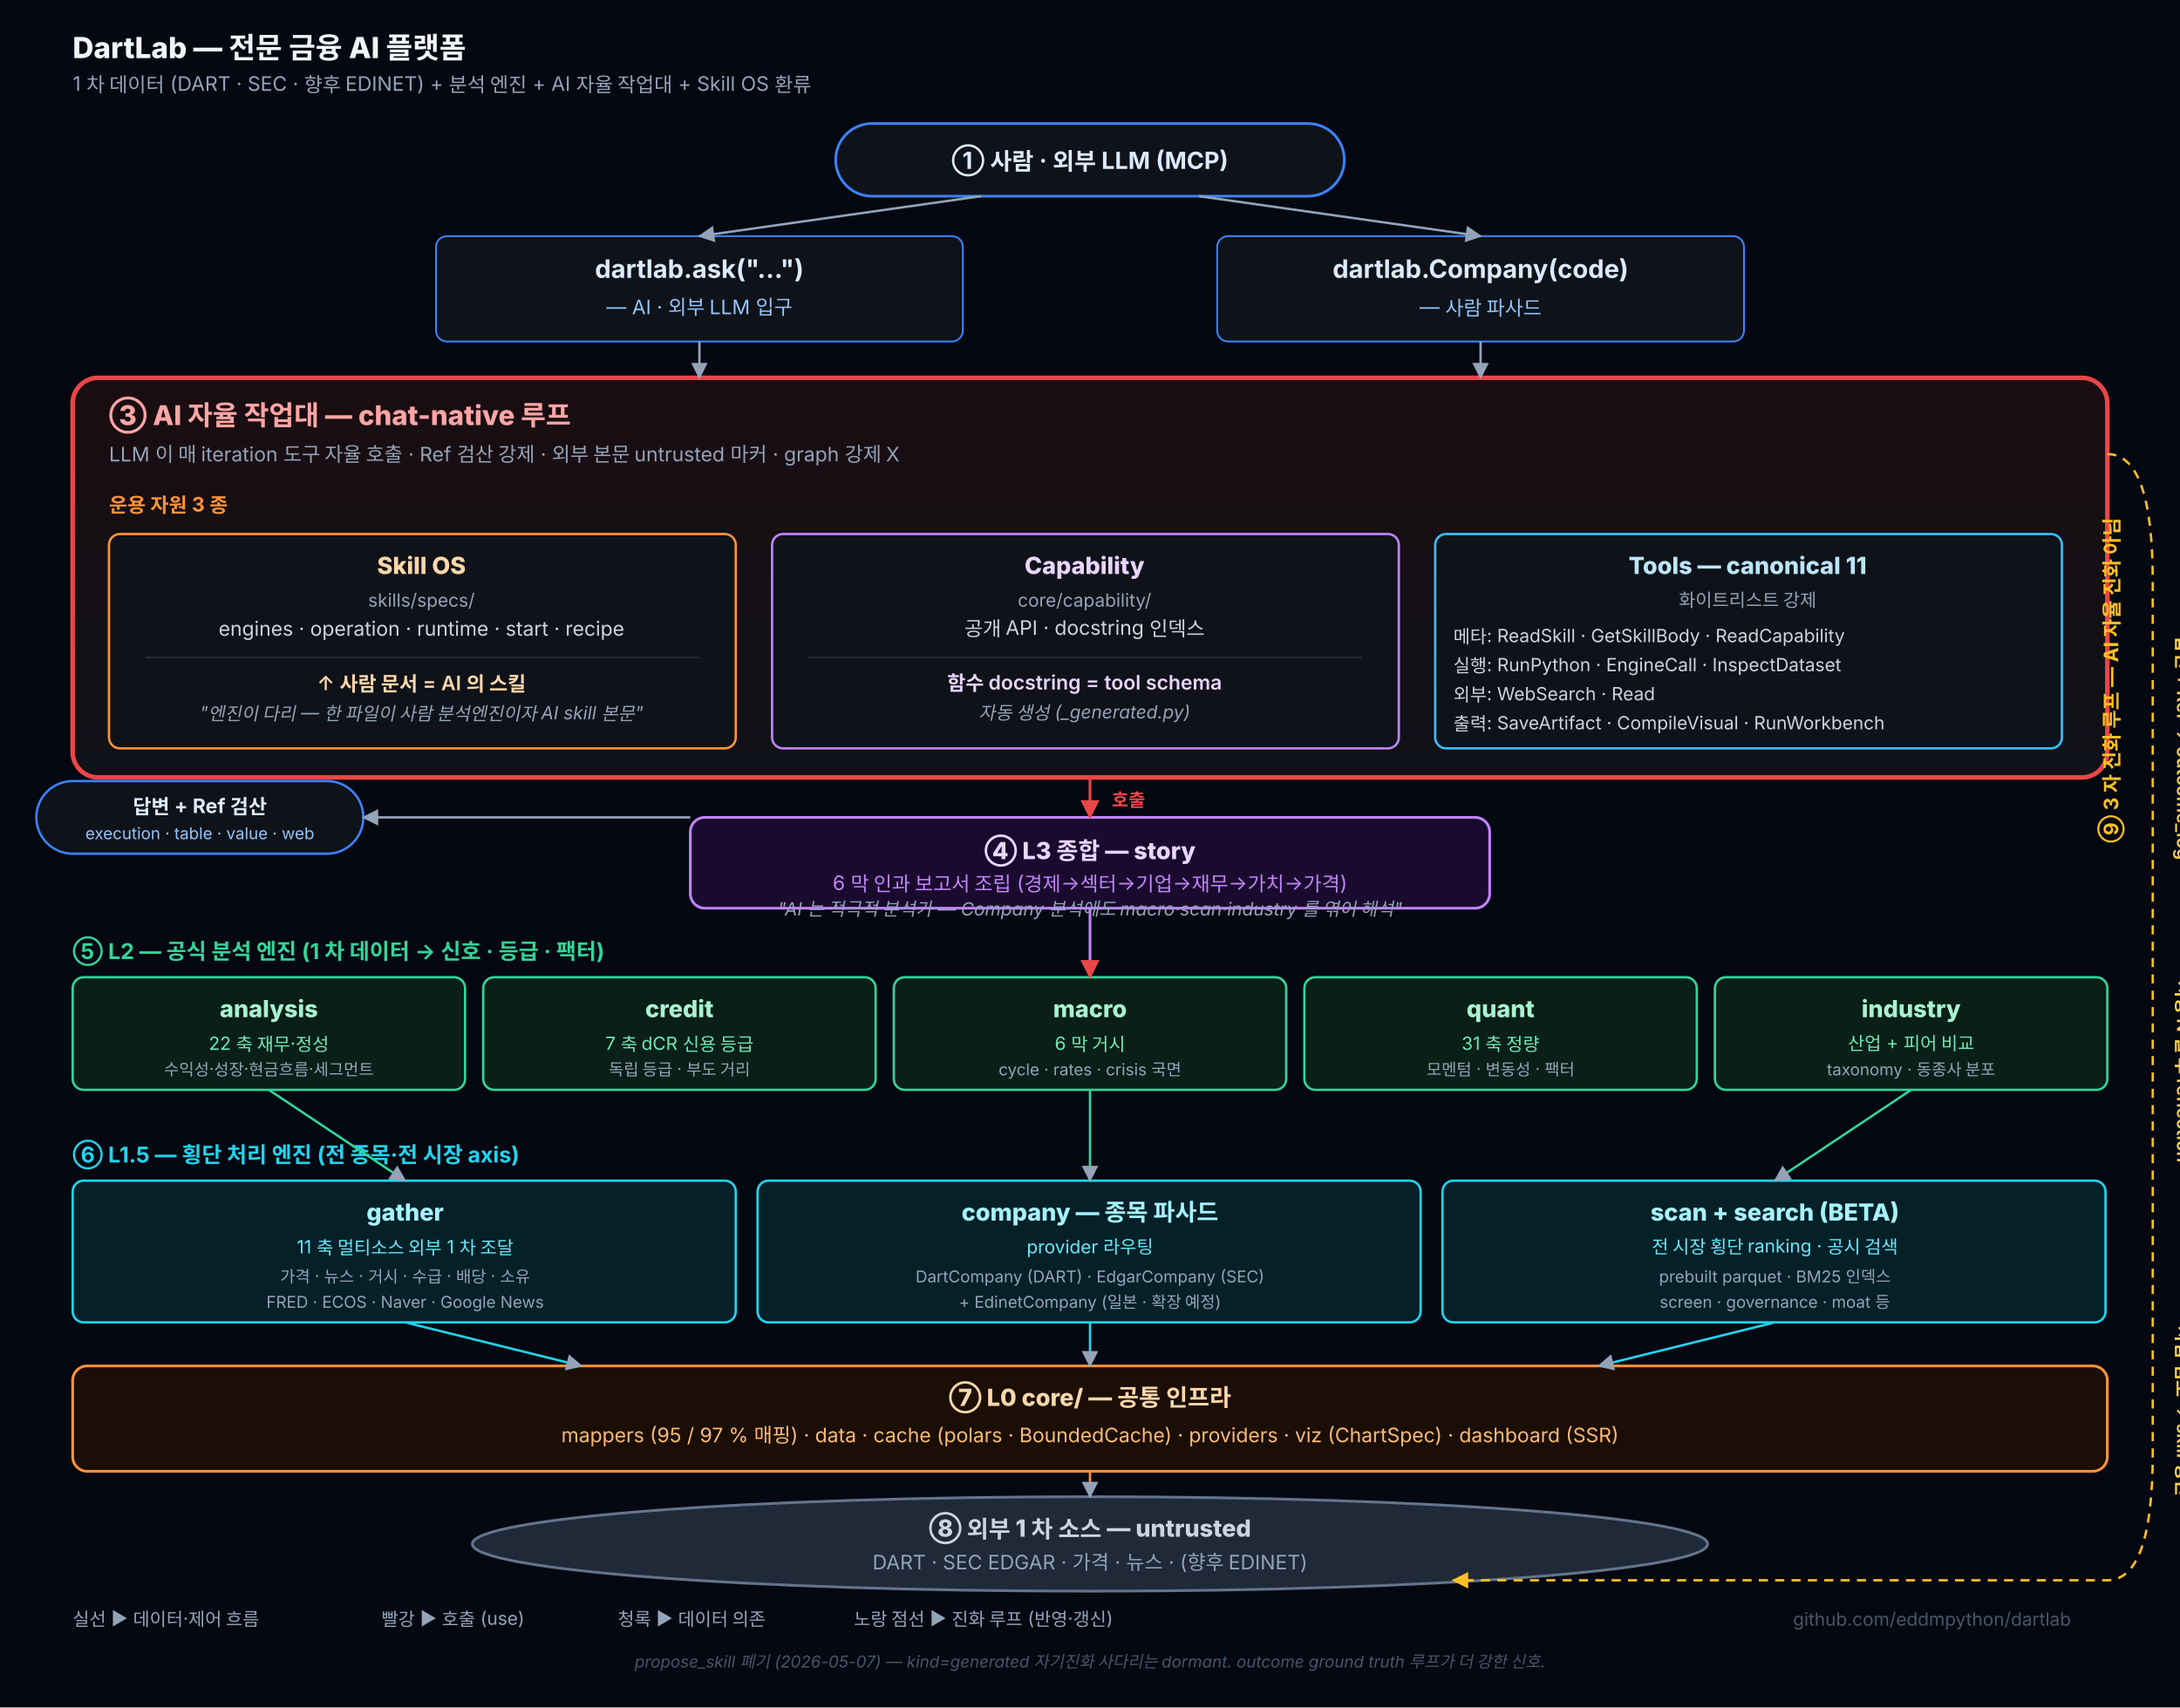
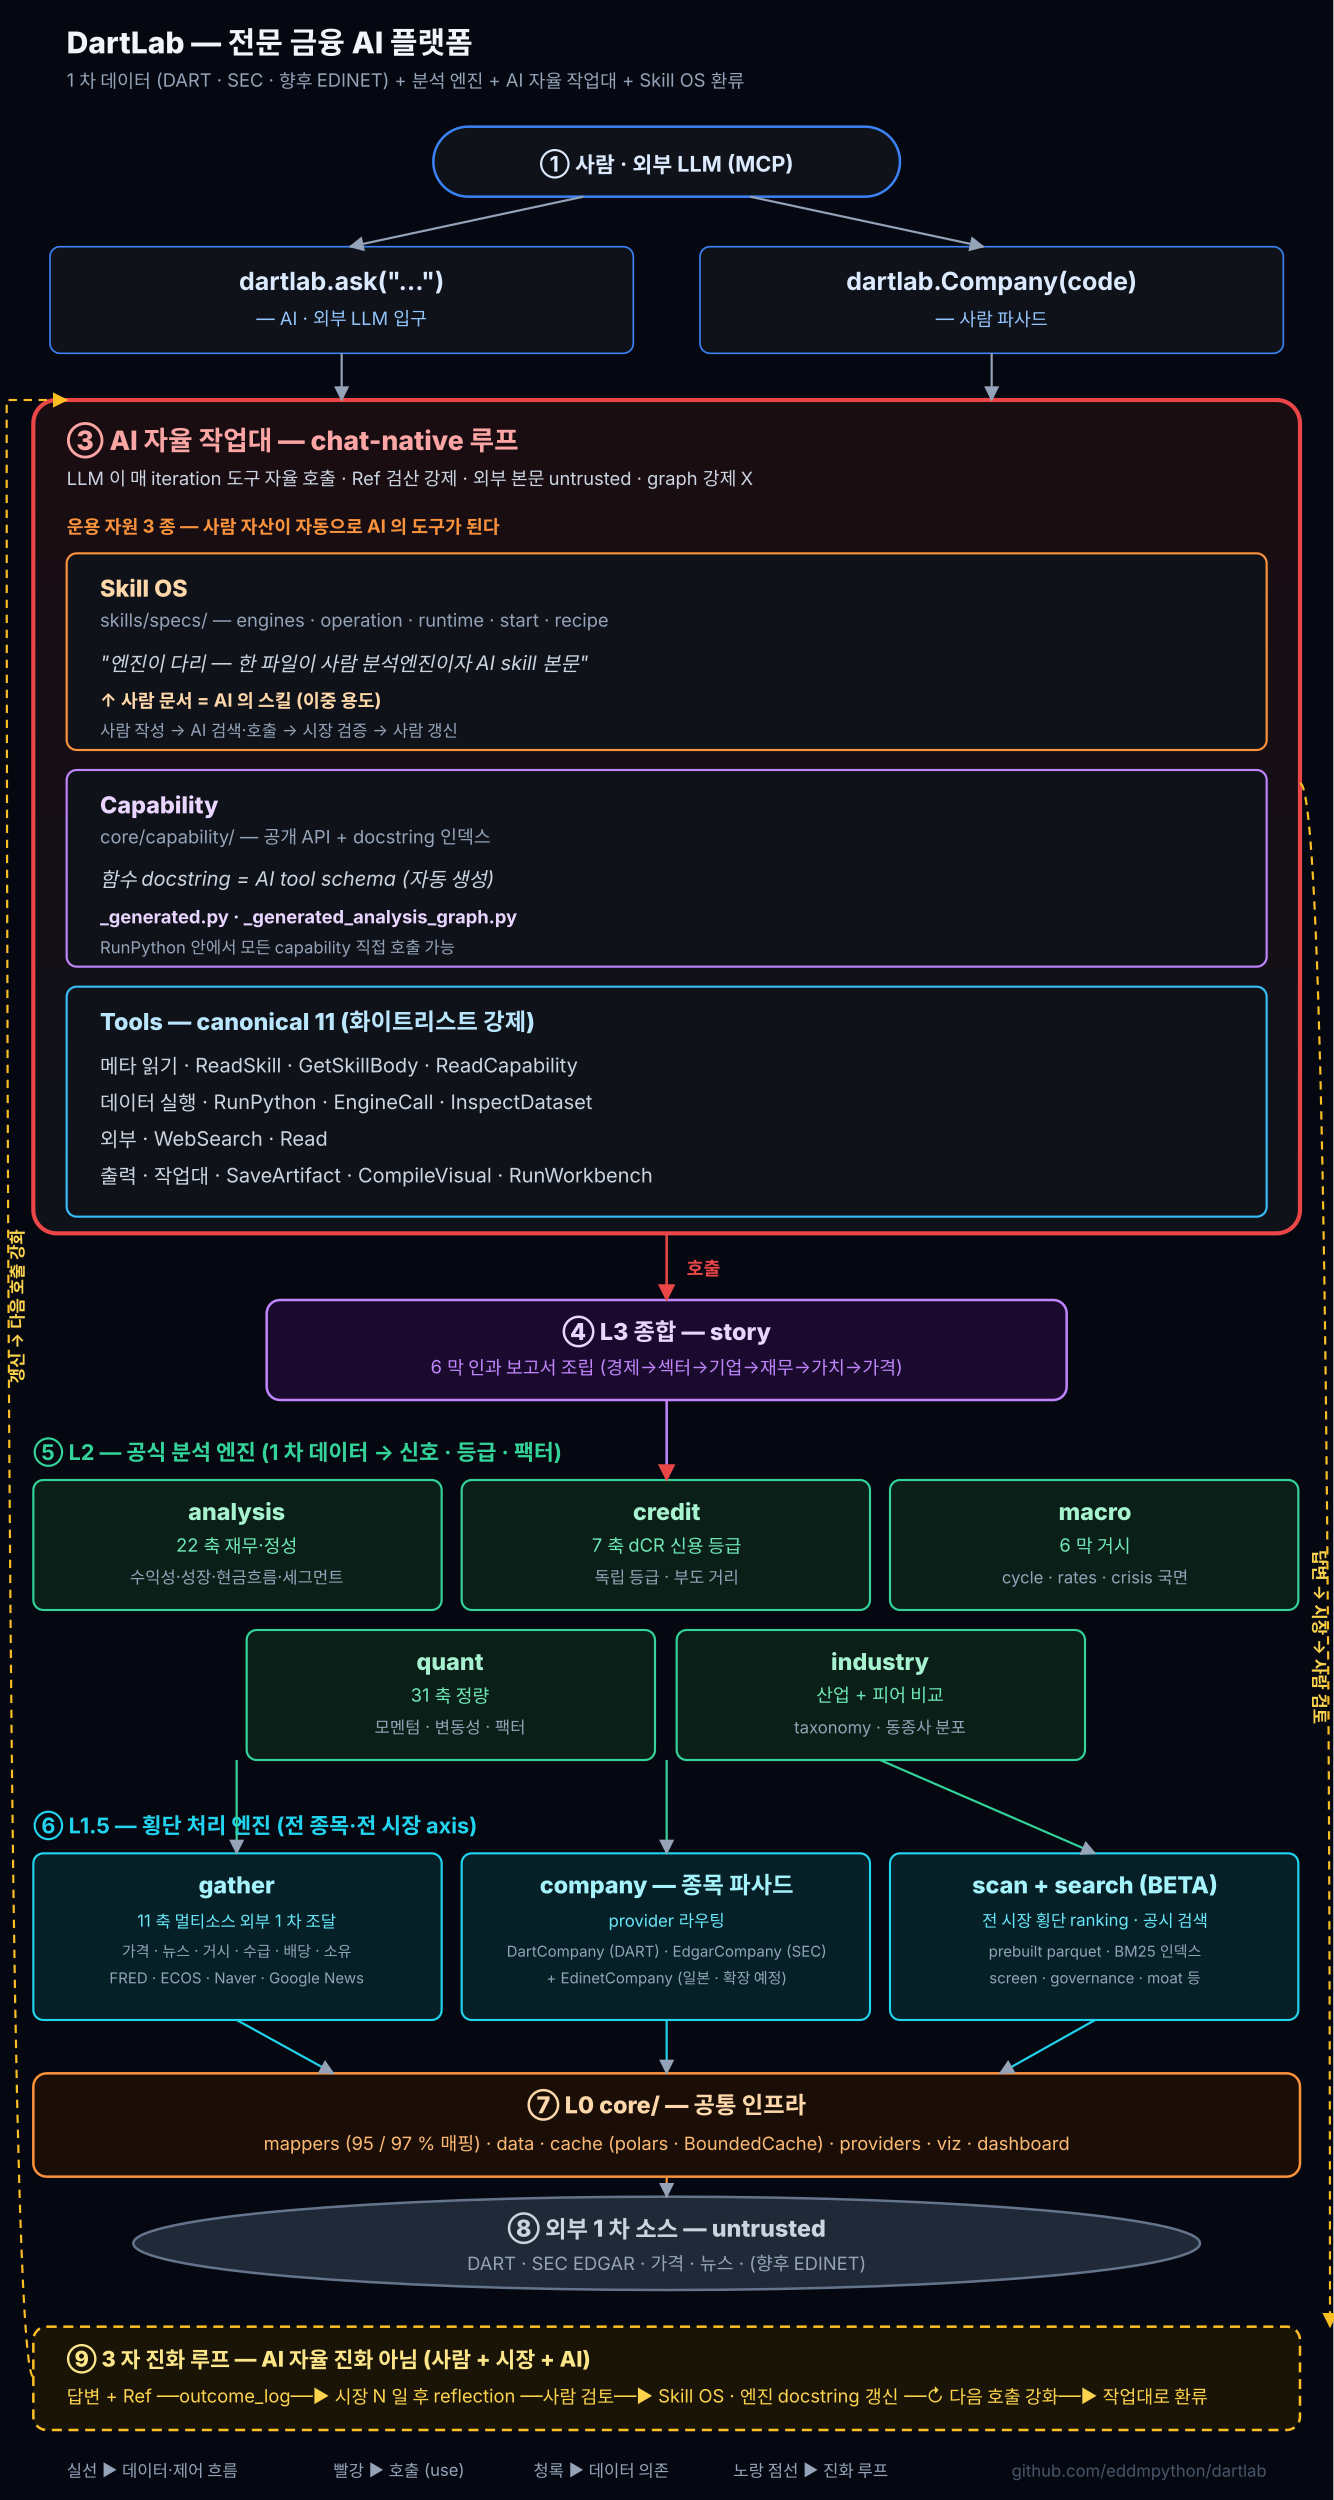
- <svg xmlns="http://www.w3.org/2000/svg" viewBox="0 0 1200 940" font-family="-apple-system,'Apple SD Gothic Neo',Pretendard,'Noto Sans KR',sans-serif" font-size="12">
+ <svg xmlns="http://www.w3.org/2000/svg" viewBox="0 0 800 1500" font-family="-apple-system,'Apple SD Gothic Neo',Pretendard,'Noto Sans KR',sans-serif" font-size="12">
  <defs>
    <marker id="arr" viewBox="0 0 10 10" refX="9" refY="5" markerWidth="7" markerHeight="7" orient="auto-start-reverse">
      <path d="M 0 0 L 10 5 L 0 10 z" fill="#94a3b8" />
    </marker>
    <marker id="arrCall" viewBox="0 0 10 10" refX="9" refY="5" markerWidth="7" markerHeight="7" orient="auto-start-reverse">
      <path d="M 0 0 L 10 5 L 0 10 z" fill="#ea4647" />
    </marker>
    <marker id="arrLoop" viewBox="0 0 10 10" refX="9" refY="5" markerWidth="7" markerHeight="7" orient="auto-start-reverse">
      <path d="M 0 0 L 10 5 L 0 10 z" fill="#fbbf24" />
    </marker>
    <linearGradient id="workbenchGrad" x1="0" y1="0" x2="0" y2="1">
      <stop offset="0%" stop-color="#1a0d11" />
      <stop offset="100%" stop-color="#0f1219" />
    </linearGradient>
  </defs>
-   <rect width="1200" height="940" fill="#050811" />
-   <text x="40" y="32" fill="#f1f5f9" font-size="16" font-weight="800">DartLab — 전문 금융 AI 플랫폼</text>
-   <text x="40" y="50" fill="#94a3b8" font-size="11">1 차 데이터 (DART · SEC · 향후 EDINET) + 분석 엔진 + AI 자율 작업대 + Skill OS 환류</text>
-   <rect x="460" y="68" width="280" height="40" rx="20" fill="#0f1219" stroke="#3b82f6" stroke-width="1.5" />
-   <text x="600" y="93" text-anchor="middle" fill="#dbeafe" font-weight="700" font-size="13">① 사람 · 외부 LLM (MCP)</text>
-   <rect x="240" y="130" width="290" height="58" rx="6" fill="#0f1219" stroke="#3b82f6" />
-   <text x="385" y="153" text-anchor="middle" fill="#dbeafe" font-weight="700" font-size="14">dartlab.ask("…")</text>
-   <text x="385" y="173" text-anchor="middle" fill="#93c5fd" font-size="11">— AI · 외부 LLM 입구</text>
-   <rect x="670" y="130" width="290" height="58" rx="6" fill="#0f1219" stroke="#3b82f6" />
-   <text x="815" y="153" text-anchor="middle" fill="#dbeafe" font-weight="700" font-size="14">dartlab.Company(code)</text>
-   <text x="815" y="173" text-anchor="middle" fill="#93c5fd" font-size="11">— 사람 파사드</text>
-   <line x1="540" y1="108" x2="385" y2="130" stroke="#94a3b8" stroke-width="1.3" marker-end="url(#arr)" />
-   <line x1="660" y1="108" x2="815" y2="130" stroke="#94a3b8" stroke-width="1.3" marker-end="url(#arr)" />
-   <rect x="40" y="208" width="1120" height="220" rx="14" fill="url(#workbenchGrad)" stroke="#ea4647" stroke-width="2.5" />
-   <text x="60" y="234" fill="#fca5a5" font-weight="800" font-size="15">③ AI 자율 작업대 — chat-native 루프</text>
-   <text x="60" y="254" fill="#94a3b8" font-size="11">LLM 이 매 iteration 도구 자율 호출 · Ref 검산 강제 · 외부 본문 untrusted 마커 · graph 강제 X</text>
-   <text x="60" y="282" fill="#fb923c" font-weight="700" font-size="11">운용 자원 3 종</text>
-   <rect x="60" y="294" width="345" height="118" rx="6" fill="#0f1219" stroke="#fb923c" stroke-width="1.3" />
-   <text x="232" y="316" text-anchor="middle" fill="#fed7aa" font-weight="800" font-size="13">Skill OS</text>
-   <text x="232" y="334" text-anchor="middle" fill="#94a3b8" font-size="10">skills/specs/</text>
-   <text x="232" y="350" text-anchor="middle" fill="#cbd5e1" font-size="11">engines · operation · runtime · start · recipe</text>
-   <line x1="80" y1="362" x2="385" y2="362" stroke="#1f2937" />
-   <text x="232" y="380" text-anchor="middle" fill="#fed7aa" font-size="11" font-weight="600">↑ 사람 문서 = AI 의 스킬</text>
-   <text x="232" y="396" text-anchor="middle" fill="#94a3b8" font-size="10" font-style="italic">"엔진이 다리 — 한 파일이 사람 분석엔진이자 AI skill 본문"</text>
-   <rect x="425" y="294" width="345" height="118" rx="6" fill="#0f1219" stroke="#c084fc" stroke-width="1.3" />
-   <text x="597" y="316" text-anchor="middle" fill="#e9d5ff" font-weight="800" font-size="13">Capability</text>
-   <text x="597" y="334" text-anchor="middle" fill="#94a3b8" font-size="10">core/capability/</text>
-   <text x="597" y="350" text-anchor="middle" fill="#cbd5e1" font-size="11">공개 API · docstring 인덱스</text>
-   <line x1="445" y1="362" x2="750" y2="362" stroke="#1f2937" />
-   <text x="597" y="380" text-anchor="middle" fill="#e9d5ff" font-size="11" font-weight="600">함수 docstring = tool schema</text>
-   <text x="597" y="396" text-anchor="middle" fill="#94a3b8" font-size="10" font-style="italic">자동 생성 (_generated.py)</text>
-   <rect x="790" y="294" width="345" height="118" rx="6" fill="#0f1219" stroke="#38bdf8" stroke-width="1.3" />
-   <text x="962" y="316" text-anchor="middle" fill="#bae6fd" font-weight="800" font-size="13">Tools — canonical 11</text>
-   <text x="962" y="334" text-anchor="middle" fill="#94a3b8" font-size="10">화이트리스트 강제</text>
-   <text x="800" y="354" fill="#cbd5e1" font-size="10">메타: ReadSkill · GetSkillBody · ReadCapability</text>
-   <text x="800" y="370" fill="#cbd5e1" font-size="10">실행: RunPython · EngineCall · InspectDataset</text>
-   <text x="800" y="386" fill="#cbd5e1" font-size="10">외부: WebSearch · Read</text>
-   <text x="800" y="402" fill="#cbd5e1" font-size="10">출력: SaveArtifact · CompileVisual · RunWorkbench</text>
-   <line x1="385" y1="188" x2="385" y2="208" stroke="#94a3b8" stroke-width="1.3" marker-end="url(#arr)" />
-   <line x1="815" y1="188" x2="815" y2="208" stroke="#94a3b8" stroke-width="1.3" marker-end="url(#arr)" />
-   <rect x="380" y="450" width="440" height="50" rx="8" fill="#1a0b2e" stroke="#c084fc" stroke-width="1.5" />
-   <text x="600" y="473" text-anchor="middle" fill="#e9d5ff" font-weight="800" font-size="13">④ L3 종합 — story</text>
-   <text x="600" y="490" text-anchor="middle" fill="#c084fc" font-size="11">6 막 인과 보고서 조립 (경제→섹터→기업→재무→가치→가격)</text>
-   <line x1="600" y1="428" x2="600" y2="450" stroke="#ea4647" stroke-width="1.5" marker-end="url(#arrCall)" />
-   <text x="612" y="444" fill="#ea4647" font-size="10" font-weight="600">호출</text>
-   <text x="40" y="528" fill="#34d399" font-weight="700" font-size="12">⑤ L2 — 공식 분석 엔진 (1 차 데이터 → 신호 · 등급 · 팩터)</text>
+   <rect width="800" height="1500" fill="#050811" />
+   <text x="40" y="32" fill="#f1f5f9" font-size="18" font-weight="800">DartLab — 전문 금융 AI 플랫폼</text>
+   <text x="40" y="52" fill="#94a3b8" font-size="11">1 차 데이터 (DART · SEC · 향후 EDINET) + 분석 엔진 + AI 자율 작업대 + Skill OS 환류</text>
+   <rect x="260" y="76" width="280" height="42" rx="21" fill="#0f1219" stroke="#3b82f6" stroke-width="1.5" />
+   <text x="400" y="103" text-anchor="middle" fill="#dbeafe" font-weight="700" font-size="13">① 사람 · 외부 LLM (MCP)</text>
+   <rect x="30" y="148" width="350" height="64" rx="6" fill="#0f1219" stroke="#3b82f6" />
+   <text x="205" y="174" text-anchor="middle" fill="#dbeafe" font-weight="700" font-size="15">dartlab.ask("…")</text>
+   <text x="205" y="195" text-anchor="middle" fill="#93c5fd" font-size="11">— AI · 외부 LLM 입구</text>
+   <rect x="420" y="148" width="350" height="64" rx="6" fill="#0f1219" stroke="#3b82f6" />
+   <text x="595" y="174" text-anchor="middle" fill="#dbeafe" font-weight="700" font-size="15">dartlab.Company(code)</text>
+   <text x="595" y="195" text-anchor="middle" fill="#93c5fd" font-size="11">— 사람 파사드</text>
+   <line x1="350" y1="118" x2="210" y2="148" stroke="#94a3b8" stroke-width="1.3" marker-end="url(#arr)" />
+   <line x1="450" y1="118" x2="590" y2="148" stroke="#94a3b8" stroke-width="1.3" marker-end="url(#arr)" />
+   <rect x="20" y="240" width="760" height="500" rx="14" fill="url(#workbenchGrad)" stroke="#ea4647" stroke-width="2.5" />
+   <text x="40" y="270" fill="#fca5a5" font-weight="800" font-size="16">③ AI 자율 작업대 — chat-native 루프</text>
+   <text x="40" y="291" fill="#cbd5e1" font-size="11">LLM 이 매 iteration 도구 자율 호출 · Ref 검산 강제 · 외부 본문 untrusted · graph 강제 X</text>
+   <text x="40" y="320" fill="#fb923c" font-weight="700" font-size="11">운용 자원 3 종 — 사람 자산이 자동으로 AI 의 도구가 된다</text>
+   <rect x="40" y="332" width="720" height="118" rx="6" fill="#0f1219" stroke="#fb923c" stroke-width="1.3" />
+   <text x="60" y="358" fill="#fed7aa" font-weight="800" font-size="14">Skill OS</text>
+   <text x="60" y="376" fill="#94a3b8" font-size="11">skills/specs/ — engines · operation · runtime · start · recipe</text>
+   <text x="60" y="402" fill="#cbd5e1" font-size="12" font-style="italic">"엔진이 다리 — 한 파일이 사람 분석엔진이자 AI skill 본문"</text>
+   <text x="60" y="424" fill="#fed7aa" font-size="11" font-weight="700">↑ 사람 문서 = AI 의 스킬 (이중 용도)</text>
+   <text x="60" y="442" fill="#94a3b8" font-size="10">사람 작성 → AI 검색·호출 → 시장 검증 → 사람 갱신</text>
+   <rect x="40" y="462" width="720" height="118" rx="6" fill="#0f1219" stroke="#c084fc" stroke-width="1.3" />
+   <text x="60" y="488" fill="#e9d5ff" font-weight="800" font-size="14">Capability</text>
+   <text x="60" y="506" fill="#94a3b8" font-size="11">core/capability/ — 공개 API + docstring 인덱스</text>
+   <text x="60" y="532" fill="#cbd5e1" font-size="12" font-style="italic">함수 docstring = AI tool schema (자동 생성)</text>
+   <text x="60" y="554" fill="#e9d5ff" font-size="11" font-weight="700">_generated.py · _generated_analysis_graph.py</text>
+   <text x="60" y="572" fill="#94a3b8" font-size="10">RunPython 안에서 모든 capability 직접 호출 가능</text>
+   <rect x="40" y="592" width="720" height="138" rx="6" fill="#0f1219" stroke="#38bdf8" stroke-width="1.3" />
+   <text x="60" y="618" fill="#bae6fd" font-weight="800" font-size="14">Tools — canonical 11 (화이트리스트 강제)</text>
+   <text x="60" y="644" fill="#cbd5e1" font-size="12">메타 읽기      ·  ReadSkill · GetSkillBody · ReadCapability</text>
+   <text x="60" y="666" fill="#cbd5e1" font-size="12">데이터 실행    ·  RunPython · EngineCall · InspectDataset</text>
+   <text x="60" y="688" fill="#cbd5e1" font-size="12">외부            ·  WebSearch · Read</text>
+   <text x="60" y="710" fill="#cbd5e1" font-size="12">출력 · 작업대   ·  SaveArtifact · CompileVisual · RunWorkbench</text>
+   <line x1="205" y1="212" x2="205" y2="240" stroke="#94a3b8" stroke-width="1.3" marker-end="url(#arr)" />
+   <line x1="595" y1="212" x2="595" y2="240" stroke="#94a3b8" stroke-width="1.3" marker-end="url(#arr)" />
+   <rect x="160" y="780" width="480" height="60" rx="8" fill="#1a0b2e" stroke="#c084fc" stroke-width="1.5" />
+   <text x="400" y="804" text-anchor="middle" fill="#e9d5ff" font-weight="800" font-size="14">④ L3 종합 — story</text>
+   <text x="400" y="824" text-anchor="middle" fill="#c084fc" font-size="11">6 막 인과 보고서 조립 (경제→섹터→기업→재무→가치→가격)</text>
+   <line x1="400" y1="740" x2="400" y2="780" stroke="#ea4647" stroke-width="1.5" marker-end="url(#arrCall)" />
+   <text x="412" y="765" fill="#ea4647" font-size="11" font-weight="700">호출</text>
+   <text x="20" y="876" fill="#34d399" font-weight="700" font-size="13">⑤ L2 — 공식 분석 엔진 (1 차 데이터 → 신호 · 등급 · 팩터)</text>
  <g>
-     <rect x="40" y="538" width="216" height="62" rx="6" fill="#0a1f17" stroke="#34d399" stroke-width="1.3" />
-     <text x="148" y="560" text-anchor="middle" fill="#a7f3d0" font-weight="800" font-size="13">analysis</text>
-     <text x="148" y="578" text-anchor="middle" fill="#6ee7b7" font-size="10">22 축 재무·정성</text>
-     <text x="148" y="592" text-anchor="middle" fill="#94a3b8" font-size="9">수익성·성장·현금흐름·세그먼트</text>
-     <rect x="266" y="538" width="216" height="62" rx="6" fill="#0a1f17" stroke="#34d399" stroke-width="1.3" />
-     <text x="374" y="560" text-anchor="middle" fill="#a7f3d0" font-weight="800" font-size="13">credit</text>
-     <text x="374" y="578" text-anchor="middle" fill="#6ee7b7" font-size="10">7 축 dCR 신용 등급</text>
-     <text x="374" y="592" text-anchor="middle" fill="#94a3b8" font-size="9">독립 등급 · 부도 거리</text>
-     <rect x="492" y="538" width="216" height="62" rx="6" fill="#0a1f17" stroke="#34d399" stroke-width="1.3" />
-     <text x="600" y="560" text-anchor="middle" fill="#a7f3d0" font-weight="800" font-size="13">macro</text>
-     <text x="600" y="578" text-anchor="middle" fill="#6ee7b7" font-size="10">6 막 거시</text>
-     <text x="600" y="592" text-anchor="middle" fill="#94a3b8" font-size="9">cycle · rates · crisis 국면</text>
-     <rect x="718" y="538" width="216" height="62" rx="6" fill="#0a1f17" stroke="#34d399" stroke-width="1.3" />
-     <text x="826" y="560" text-anchor="middle" fill="#a7f3d0" font-weight="800" font-size="13">quant</text>
-     <text x="826" y="578" text-anchor="middle" fill="#6ee7b7" font-size="10">31 축 정량</text>
-     <text x="826" y="592" text-anchor="middle" fill="#94a3b8" font-size="9">모멘텀 · 변동성 · 팩터</text>
-     <rect x="944" y="538" width="216" height="62" rx="6" fill="#0a1f17" stroke="#34d399" stroke-width="1.3" />
-     <text x="1052" y="560" text-anchor="middle" fill="#a7f3d0" font-weight="800" font-size="13">industry</text>
-     <text x="1052" y="578" text-anchor="middle" fill="#6ee7b7" font-size="10">산업 + 피어 비교</text>
-     <text x="1052" y="592" text-anchor="middle" fill="#94a3b8" font-size="9">taxonomy · 동종사 분포</text>
+     <rect x="20" y="888" width="245" height="78" rx="6" fill="#0a1f17" stroke="#34d399" stroke-width="1.3" />
+     <text x="142" y="912" text-anchor="middle" fill="#a7f3d0" font-weight="800" font-size="14">analysis</text>
+     <text x="142" y="931" text-anchor="middle" fill="#6ee7b7" font-size="11">22 축 재무·정성</text>
+     <text x="142" y="950" text-anchor="middle" fill="#94a3b8" font-size="10">수익성·성장·현금흐름·세그먼트</text>
+     <rect x="277" y="888" width="245" height="78" rx="6" fill="#0a1f17" stroke="#34d399" stroke-width="1.3" />
+     <text x="400" y="912" text-anchor="middle" fill="#a7f3d0" font-weight="800" font-size="14">credit</text>
+     <text x="400" y="931" text-anchor="middle" fill="#6ee7b7" font-size="11">7 축 dCR 신용 등급</text>
+     <text x="400" y="950" text-anchor="middle" fill="#94a3b8" font-size="10">독립 등급 · 부도 거리</text>
+     <rect x="534" y="888" width="245" height="78" rx="6" fill="#0a1f17" stroke="#34d399" stroke-width="1.3" />
+     <text x="657" y="912" text-anchor="middle" fill="#a7f3d0" font-weight="800" font-size="14">macro</text>
+     <text x="657" y="931" text-anchor="middle" fill="#6ee7b7" font-size="11">6 막 거시</text>
+     <text x="657" y="950" text-anchor="middle" fill="#94a3b8" font-size="10">cycle · rates · crisis 국면</text>
  </g>
-   <line x1="600" y1="500" x2="600" y2="538" stroke="#c084fc" stroke-width="1.5" marker-end="url(#arrCall)" />
-   <text x="40" y="640" fill="#22d3ee" font-weight="700" font-size="12">⑥ L1.5 — 횡단 처리 엔진 (전 종목·전 시장 axis)</text>
  <g>
-     <rect x="40" y="650" width="365" height="78" rx="6" fill="#062028" stroke="#22d3ee" stroke-width="1.3" />
-     <text x="223" y="672" text-anchor="middle" fill="#a5f3fc" font-weight="800" font-size="13">gather</text>
-     <text x="223" y="690" text-anchor="middle" fill="#67e8f9" font-size="10">11 축 멀티소스 외부 1 차 조달</text>
-     <text x="223" y="706" text-anchor="middle" fill="#94a3b8" font-size="9">가격 · 뉴스 · 거시 · 수급 · 배당 · 소유</text>
-     <text x="223" y="720" text-anchor="middle" fill="#94a3b8" font-size="9">FRED · ECOS · Naver · Google News</text>
-     <rect x="417" y="650" width="365" height="78" rx="6" fill="#062028" stroke="#22d3ee" stroke-width="1.3" />
-     <text x="600" y="672" text-anchor="middle" fill="#a5f3fc" font-weight="800" font-size="13">company — 종목 파사드</text>
-     <text x="600" y="690" text-anchor="middle" fill="#67e8f9" font-size="10">provider 라우팅</text>
-     <text x="600" y="706" text-anchor="middle" fill="#94a3b8" font-size="9">DartCompany (DART) · EdgarCompany (SEC)</text>
-     <text x="600" y="720" text-anchor="middle" fill="#94a3b8" font-size="9">+ EdinetCompany (일본 · 확장 예정)</text>
-     <rect x="794" y="650" width="365" height="78" rx="6" fill="#062028" stroke="#22d3ee" stroke-width="1.3" />
-     <text x="977" y="672" text-anchor="middle" fill="#a5f3fc" font-weight="800" font-size="13">scan + search (BETA)</text>
-     <text x="977" y="690" text-anchor="middle" fill="#67e8f9" font-size="10">전 시장 횡단 ranking · 공시 검색</text>
-     <text x="977" y="706" text-anchor="middle" fill="#94a3b8" font-size="9">prebuilt parquet · BM25 인덱스</text>
-     <text x="977" y="720" text-anchor="middle" fill="#94a3b8" font-size="9">screen · governance · moat 등</text>
+     <rect x="148" y="978" width="245" height="78" rx="6" fill="#0a1f17" stroke="#34d399" stroke-width="1.3" />
+     <text x="270" y="1002" text-anchor="middle" fill="#a7f3d0" font-weight="800" font-size="14">quant</text>
+     <text x="270" y="1021" text-anchor="middle" fill="#6ee7b7" font-size="11">31 축 정량</text>
+     <text x="270" y="1040" text-anchor="middle" fill="#94a3b8" font-size="10">모멘텀 · 변동성 · 팩터</text>
+     <rect x="406" y="978" width="245" height="78" rx="6" fill="#0a1f17" stroke="#34d399" stroke-width="1.3" />
+     <text x="528" y="1002" text-anchor="middle" fill="#a7f3d0" font-weight="800" font-size="14">industry</text>
+     <text x="528" y="1021" text-anchor="middle" fill="#6ee7b7" font-size="11">산업 + 피어 비교</text>
+     <text x="528" y="1040" text-anchor="middle" fill="#94a3b8" font-size="10">taxonomy · 동종사 분포</text>
  </g>
-   <line x1="148" y1="600" x2="223" y2="650" stroke="#34d399" stroke-width="1.3" marker-end="url(#arr)" />
-   <line x1="600" y1="600" x2="600" y2="650" stroke="#34d399" stroke-width="1.3" marker-end="url(#arr)" />
-   <line x1="1052" y1="600" x2="977" y2="650" stroke="#34d399" stroke-width="1.3" marker-end="url(#arr)" />
-   <rect x="40" y="752" width="1120" height="58" rx="8" fill="#1a0e07" stroke="#fb923c" stroke-width="1.5" />
-   <text x="600" y="774" text-anchor="middle" fill="#fed7aa" font-weight="800" font-size="13">⑦ L0 core/ — 공통 인프라</text>
-   <text x="600" y="794" text-anchor="middle" fill="#fdba74" font-size="11">mappers (95 / 97 % 매핑) · data · cache (polars · BoundedCache) · providers · viz (ChartSpec) · dashboard (SSR)</text>
-   <line x1="223" y1="728" x2="320" y2="752" stroke="#22d3ee" stroke-width="1.3" marker-end="url(#arr)" />
-   <line x1="600" y1="728" x2="600" y2="752" stroke="#22d3ee" stroke-width="1.3" marker-end="url(#arr)" />
-   <line x1="977" y1="728" x2="880" y2="752" stroke="#22d3ee" stroke-width="1.3" marker-end="url(#arr)" />
-   <ellipse cx="600" cy="850" rx="340" ry="26" fill="#1f2937" stroke="#64748b" stroke-width="1.5" />
-   <text x="600" y="846" text-anchor="middle" fill="#cbd5e1" font-weight="800" font-size="13">⑧ 외부 1 차 소스 — untrusted</text>
-   <text x="600" y="864" text-anchor="middle" fill="#94a3b8" font-size="11">DART · SEC EDGAR · 가격 · 뉴스 · (향후 EDINET)</text>
-   <line x1="600" y1="810" x2="600" y2="824" stroke="#fb923c" stroke-width="1.3" marker-end="url(#arr)" />
-   <rect x="1175" y="208" width="20" height="668" rx="2" fill="none" />
-   <text x="1166" y="464" fill="#fbbf24" font-size="11" font-weight="700" transform="rotate(-90 1166 464)">⑨ 3 자 진화 루프 — AI 자율 진화 아님</text>
-   <path d="M 1160 250 Q 1185 250, 1185 320 L 1185 800 Q 1185 870, 1160 870 L 800 870" fill="none" stroke="#fbbf24" stroke-width="1.3" stroke-dasharray="5 4" marker-end="url(#arrLoop)" />
-   <text x="1198" y="350" fill="#fcd34d" font-size="10" font-weight="600" transform="rotate(90 1198 350)">답변 + Ref → outcome_log</text>
-   <text x="1198" y="540" fill="#fcd34d" font-size="10" font-weight="600" transform="rotate(90 1198 540)">시장 N 일 후 reflection</text>
-   <text x="1198" y="730" fill="#fcd34d" font-size="10" font-weight="600" transform="rotate(90 1198 730)">사람 검토 → skill 갱신</text>
-   <rect x="20" y="430" width="180" height="40" rx="20" fill="#0f1219" stroke="#3b82f6" stroke-width="1.3" />
-   <text x="110" y="448" text-anchor="middle" fill="#dbeafe" font-weight="700" font-size="11">답변 + Ref 검산</text>
-   <text x="110" y="462" text-anchor="middle" fill="#93c5fd" font-size="9">execution · table · value · web</text>
-   <line x1="200" y1="450" x2="380" y2="450" stroke="#94a3b8" stroke-width="1.3" marker-start="url(#arr)" />
-   <text x="600" y="504" text-anchor="middle" fill="#94a3b8" font-size="10" font-style="italic">"AI 는 적극적 분석가 — Company 분석에도 macro·scan·industry 를 엮어 해석"</text>
-   <g transform="translate(40, 895)">
+   <line x1="400" y1="840" x2="400" y2="888" stroke="#c084fc" stroke-width="1.5" marker-end="url(#arrCall)" />
+   <text x="20" y="1100" fill="#22d3ee" font-weight="700" font-size="13">⑥ L1.5 — 횡단 처리 엔진 (전 종목·전 시장 axis)</text>
+   <g>
+     <rect x="20" y="1112" width="245" height="100" rx="6" fill="#062028" stroke="#22d3ee" stroke-width="1.3" />
+     <text x="142" y="1136" text-anchor="middle" fill="#a5f3fc" font-weight="800" font-size="14">gather</text>
+     <text x="142" y="1156" text-anchor="middle" fill="#67e8f9" font-size="10">11 축 멀티소스 외부 1 차 조달</text>
+     <text x="142" y="1174" text-anchor="middle" fill="#94a3b8" font-size="9">가격 · 뉴스 · 거시 · 수급 · 배당 · 소유</text>
+     <text x="142" y="1190" text-anchor="middle" fill="#94a3b8" font-size="9">FRED · ECOS · Naver · Google News</text>
+     <rect x="277" y="1112" width="245" height="100" rx="6" fill="#062028" stroke="#22d3ee" stroke-width="1.3" />
+     <text x="400" y="1136" text-anchor="middle" fill="#a5f3fc" font-weight="800" font-size="14">company — 종목 파사드</text>
+     <text x="400" y="1156" text-anchor="middle" fill="#67e8f9" font-size="10">provider 라우팅</text>
+     <text x="400" y="1174" text-anchor="middle" fill="#94a3b8" font-size="9">DartCompany (DART) · EdgarCompany (SEC)</text>
+     <text x="400" y="1190" text-anchor="middle" fill="#94a3b8" font-size="9">+ EdinetCompany (일본 · 확장 예정)</text>
+     <rect x="534" y="1112" width="245" height="100" rx="6" fill="#062028" stroke="#22d3ee" stroke-width="1.3" />
+     <text x="657" y="1136" text-anchor="middle" fill="#a5f3fc" font-weight="800" font-size="14">scan + search (BETA)</text>
+     <text x="657" y="1156" text-anchor="middle" fill="#67e8f9" font-size="10">전 시장 횡단 ranking · 공시 검색</text>
+     <text x="657" y="1174" text-anchor="middle" fill="#94a3b8" font-size="9">prebuilt parquet · BM25 인덱스</text>
+     <text x="657" y="1190" text-anchor="middle" fill="#94a3b8" font-size="9">screen · governance · moat 등</text>
+   </g>
+   <line x1="142" y1="1056" x2="142" y2="1112" stroke="#34d399" stroke-width="1.3" marker-end="url(#arr)" />
+   <line x1="400" y1="1056" x2="400" y2="1112" stroke="#34d399" stroke-width="1.3" marker-end="url(#arr)" />
+   <line x1="528" y1="1056" x2="657" y2="1112" stroke="#34d399" stroke-width="1.3" marker-end="url(#arr)" />
+   <rect x="20" y="1244" width="760" height="62" rx="8" fill="#1a0e07" stroke="#fb923c" stroke-width="1.5" />
+   <text x="400" y="1268" text-anchor="middle" fill="#fed7aa" font-weight="800" font-size="14">⑦ L0 core/ — 공통 인프라</text>
+   <text x="400" y="1290" text-anchor="middle" fill="#fdba74" font-size="11">mappers (95 / 97 % 매핑) · data · cache (polars · BoundedCache) · providers · viz · dashboard</text>
+   <line x1="142" y1="1212" x2="200" y2="1244" stroke="#22d3ee" stroke-width="1.3" marker-end="url(#arr)" />
+   <line x1="400" y1="1212" x2="400" y2="1244" stroke="#22d3ee" stroke-width="1.3" marker-end="url(#arr)" />
+   <line x1="657" y1="1212" x2="600" y2="1244" stroke="#22d3ee" stroke-width="1.3" marker-end="url(#arr)" />
+   <ellipse cx="400" cy="1346" rx="320" ry="28" fill="#1f2937" stroke="#64748b" stroke-width="1.5" />
+   <text x="400" y="1342" text-anchor="middle" fill="#cbd5e1" font-weight="800" font-size="14">⑧ 외부 1 차 소스 — untrusted</text>
+   <text x="400" y="1362" text-anchor="middle" fill="#94a3b8" font-size="11">DART · SEC EDGAR · 가격 · 뉴스 · (향후 EDINET)</text>
+   <line x1="400" y1="1306" x2="400" y2="1318" stroke="#fb923c" stroke-width="1.3" marker-end="url(#arr)" />
+   <rect x="20" y="1396" width="760" height="62" rx="8" fill="#1a1407" stroke="#fbbf24" stroke-width="1.5" stroke-dasharray="6 4" />
+   <text x="40" y="1420" fill="#fde68a" font-weight="800" font-size="13">⑨ 3 자 진화 루프 — AI 자율 진화 아님 (사람 + 시장 + AI)</text>
+   <text x="40" y="1442" fill="#fcd34d" font-size="11">답변 + Ref ──outcome_log──▶ 시장 N 일 후 reflection ──사람 검토──▶ Skill OS · 엔진 docstring 갱신 ──↻ 다음 호출 강화──▶ 작업대로 환류</text>
+   <path d="M 780 470 Q 798 470, 798 1396" fill="none" stroke="#fbbf24" stroke-width="1.3" stroke-dasharray="5 4" marker-end="url(#arrLoop)" />
+   <text x="788" y="930" fill="#fcd34d" font-size="10" font-weight="700" transform="rotate(90 788 930)">답변 → 시장 → 사람 검토</text>
+   <path d="M 20 1426 Q 4 1426, 4 240 L 40 240" fill="none" stroke="#fbbf24" stroke-width="1.3" stroke-dasharray="5 4" marker-end="url(#arrLoop)" />
+   <text x="14" y="830" fill="#fcd34d" font-size="10" font-weight="700" transform="rotate(-90 14 830)">갱신 → 다음 호출 강화</text>
+   <g transform="translate(40, 1486)">
    <text x="0" y="0" fill="#94a3b8" font-size="10">실선 ▶ 데이터·제어 흐름</text>
-     <text x="170" y="0" fill="#94a3b8" font-size="10">빨강 ▶ 호출 (use)</text>
-     <text x="300" y="0" fill="#94a3b8" font-size="10">청록 ▶ 데이터 의존</text>
-     <text x="430" y="0" fill="#94a3b8" font-size="10">노랑 점선 ▶ 진화 루프 (반영·갱신)</text>
-     <text x="1100" y="0" fill="#475569" font-size="10" text-anchor="end">github.com/eddmpython/dartlab</text>
+     <text x="160" y="0" fill="#94a3b8" font-size="10">빨강 ▶ 호출 (use)</text>
+     <text x="280" y="0" fill="#94a3b8" font-size="10">청록 ▶ 데이터 의존</text>
+     <text x="400" y="0" fill="#94a3b8" font-size="10">노랑 점선 ▶ 진화 루프</text>
+     <text x="720" y="0" fill="#475569" font-size="10" text-anchor="end">github.com/eddmpython/dartlab</text>
  </g>
-   <text x="600" y="918" text-anchor="middle" fill="#475569" font-size="9" font-style="italic">propose_skill 폐기 (2026-05-07) — kind=generated 자기진화 사다리는 dormant. outcome ground truth 루프가 더 강한 신호.</text>
</svg>
